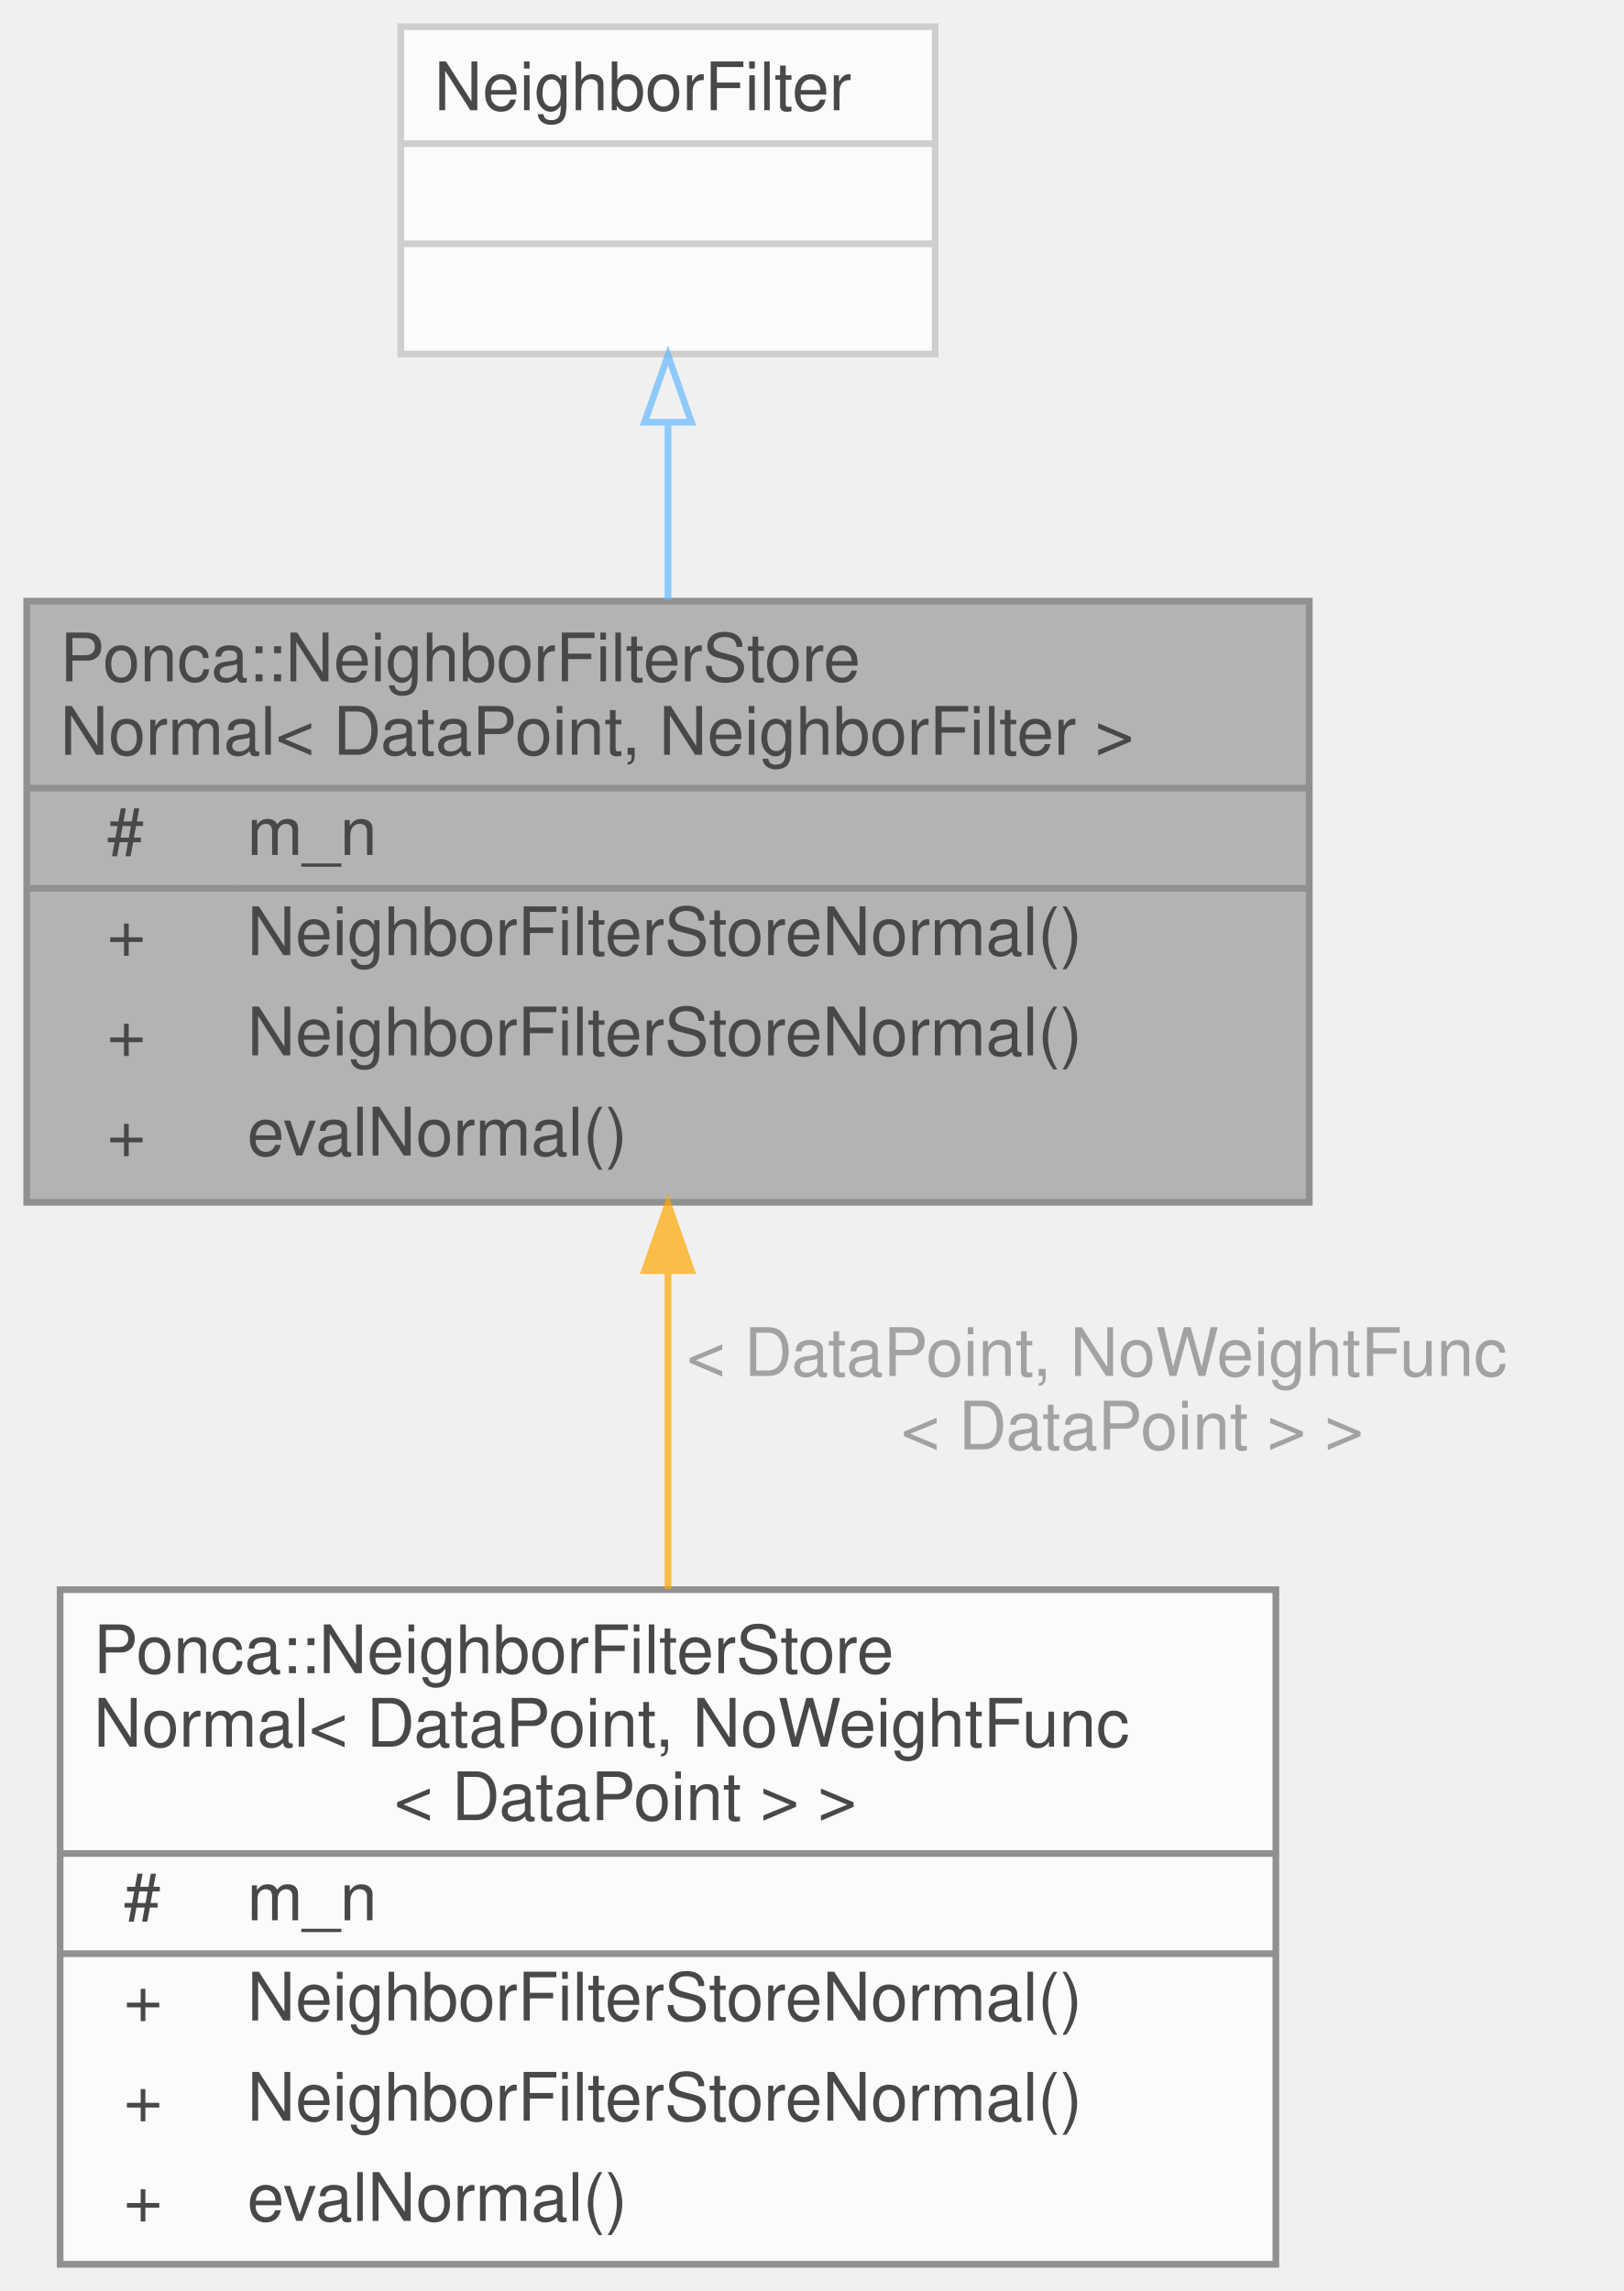
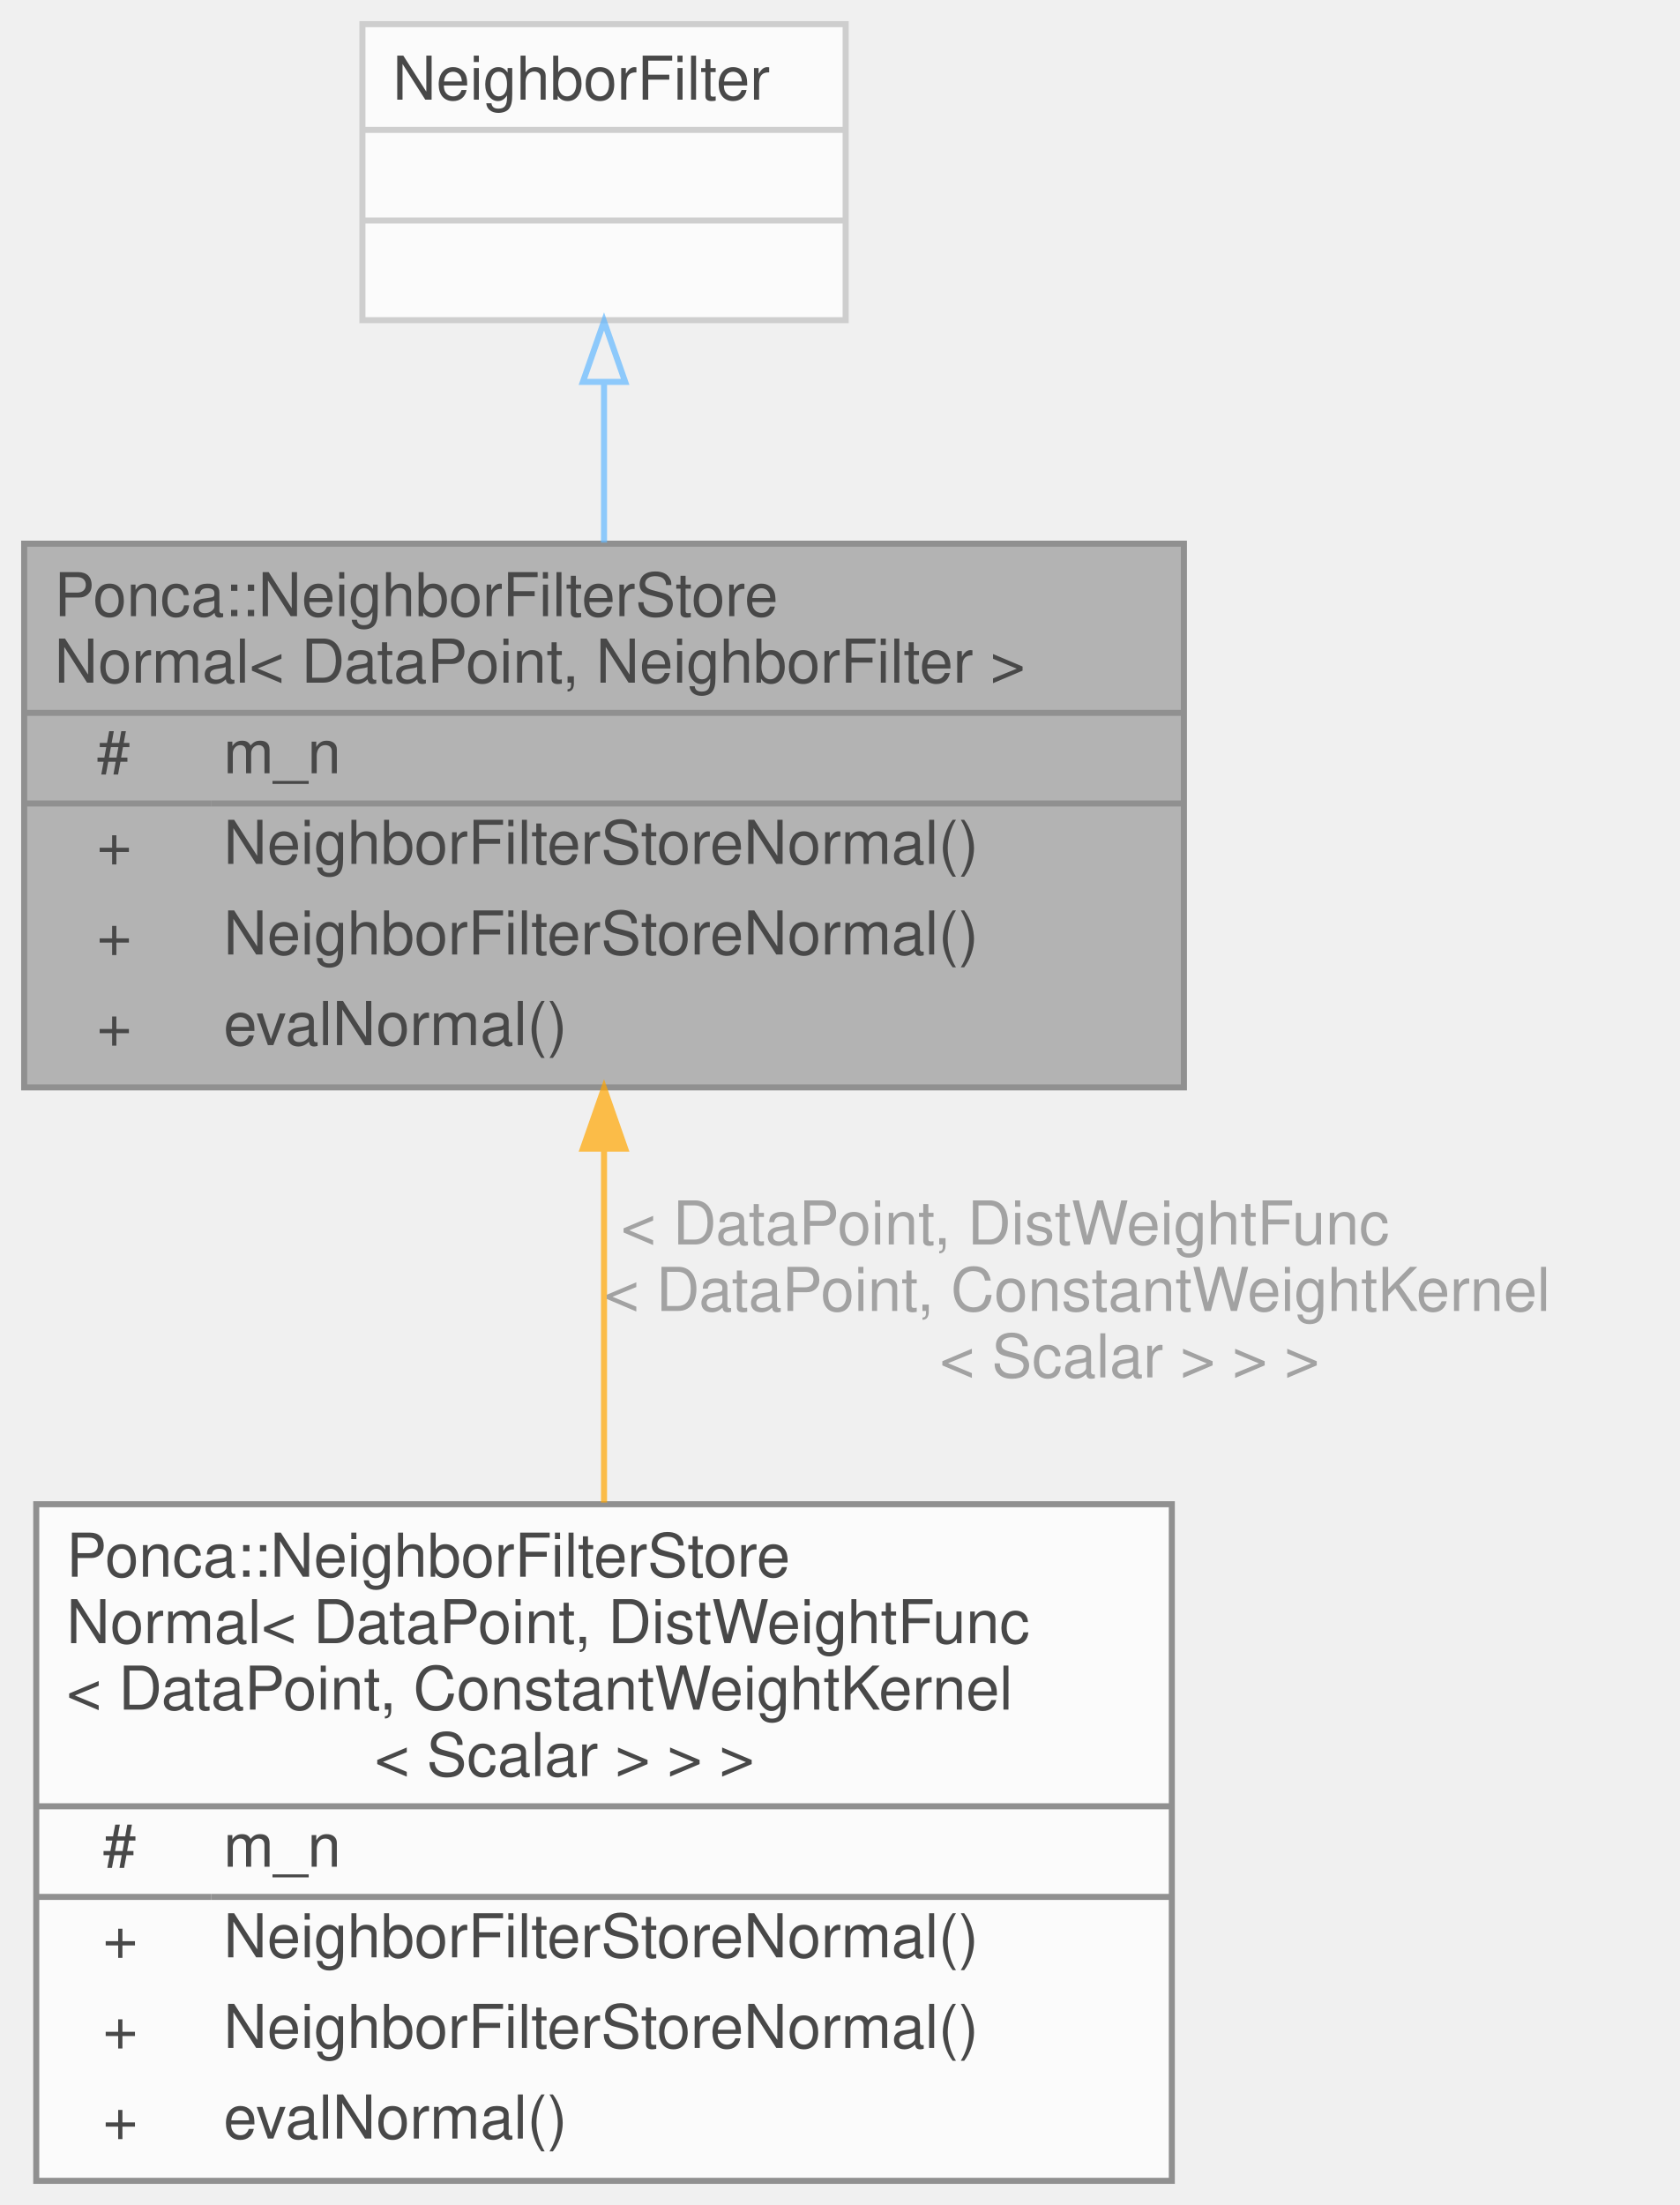
- <svg xmlns="http://www.w3.org/2000/svg" xmlns:xlink="http://www.w3.org/1999/xlink" width="243pt" height="343pt" viewBox="0.00 0.00 243.00 343.00">
+ <svg xmlns="http://www.w3.org/2000/svg" xmlns:xlink="http://www.w3.org/1999/xlink" width="278pt" height="365pt" viewBox="0.00 0.00 278.00 365.00">
  <svg id="main" version="1.1" xml:space="preserve">
    <style type="text/css">
.node, .edge {opacity: 0.7;}
.node.selected, .edge.selected {opacity: 1;}
.edge:hover path { stroke: red; }
.edge:hover polygon { stroke: red; fill: red; }
</style>
    <svg id="graph" class="graph">
-       <g id="graph0" class="graph" transform="scale(1 1) rotate(0) translate(4 339)">
+       <g id="graph0" class="graph" transform="scale(1 1) rotate(0) translate(4 361)">
        <g id="Node000001" class="node">
          <g id="a_Node000001">
            <a xlink:title="This class extends a NeighborFilter class to also store the normal of the evaluation point,...">
-               <polygon fill="#999999" stroke="transparent" points="192,-249 0,-249 0,-159 192,-159 192,-249" />
-               <text text-anchor="start" x="5" y="-237" font-family="Helvetica,sans-Serif" font-size="10.00">Ponca::NeighborFilterStore</text>
-               <text text-anchor="start" x="5" y="-226" font-family="Helvetica,sans-Serif" font-size="10.00">Normal&lt; DataPoint, NeighborFilter &gt;</text>
-               <text text-anchor="start" x="12" y="-211" font-family="Helvetica,sans-Serif" font-size="10.00">#</text>
-               <text text-anchor="start" x="33" y="-211" font-family="Helvetica,sans-Serif" font-size="10.00">m_n</text>
-               <text text-anchor="start" x="12" y="-196" font-family="Helvetica,sans-Serif" font-size="10.00">+</text>
-               <text text-anchor="start" x="33" y="-196" font-family="Helvetica,sans-Serif" font-size="10.00">NeighborFilterStoreNormal()</text>
-               <text text-anchor="start" x="12" y="-181" font-family="Helvetica,sans-Serif" font-size="10.00">+</text>
-               <text text-anchor="start" x="33" y="-181" font-family="Helvetica,sans-Serif" font-size="10.00">NeighborFilterStoreNormal()</text>
-               <text text-anchor="start" x="12" y="-166" font-family="Helvetica,sans-Serif" font-size="10.00">+</text>
-               <text text-anchor="start" x="33" y="-166" font-family="Helvetica,sans-Serif" font-size="10.00">evalNormal()</text>
-               <polygon fill="#666666" stroke="#666666" points="0,-221 0,-221 192,-221 192,-221 0,-221" />
-               <polygon fill="#666666" stroke="#666666" points="0,-206 0,-206 31,-206 31,-206 0,-206" />
-               <polygon fill="#666666" stroke="#666666" points="31,-206 31,-206 192,-206 192,-206 31,-206" />
-               <polygon fill="none" stroke="#666666" points="0,-159 0,-249 192,-249 192,-159 0,-159" />
+               <polygon fill="#999999" stroke="transparent" points="192,-271 0,-271 0,-181 192,-181 192,-271" />
+               <text text-anchor="start" x="5" y="-259" font-family="Helvetica,sans-Serif" font-size="10.00">Ponca::NeighborFilterStore</text>
+               <text text-anchor="start" x="5" y="-248" font-family="Helvetica,sans-Serif" font-size="10.00">Normal&lt; DataPoint, NeighborFilter &gt;</text>
+               <text text-anchor="start" x="12" y="-233" font-family="Helvetica,sans-Serif" font-size="10.00">#</text>
+               <text text-anchor="start" x="33" y="-233" font-family="Helvetica,sans-Serif" font-size="10.00">m_n</text>
+               <text text-anchor="start" x="12" y="-218" font-family="Helvetica,sans-Serif" font-size="10.00">+</text>
+               <text text-anchor="start" x="33" y="-218" font-family="Helvetica,sans-Serif" font-size="10.00">NeighborFilterStoreNormal()</text>
+               <text text-anchor="start" x="12" y="-203" font-family="Helvetica,sans-Serif" font-size="10.00">+</text>
+               <text text-anchor="start" x="33" y="-203" font-family="Helvetica,sans-Serif" font-size="10.00">NeighborFilterStoreNormal()</text>
+               <text text-anchor="start" x="12" y="-188" font-family="Helvetica,sans-Serif" font-size="10.00">+</text>
+               <text text-anchor="start" x="33" y="-188" font-family="Helvetica,sans-Serif" font-size="10.00">evalNormal()</text>
+               <polygon fill="#666666" stroke="#666666" points="0,-243 0,-243 192,-243 192,-243 0,-243" />
+               <polygon fill="#666666" stroke="#666666" points="0,-228 0,-228 31,-228 31,-228 0,-228" />
+               <polygon fill="#666666" stroke="#666666" points="31,-228 31,-228 192,-228 192,-228 31,-228" />
+               <polygon fill="none" stroke="#666666" points="0,-181 0,-271 192,-271 192,-181 0,-181" />
            </a>
          </g>
        </g>
        <g id="Node000003" class="node">
          <g id="a_Node000003">
            <a xlink:href="classPonca_1_1NeighborFilterStoreNormal.html" target="_top" xlink:title=" ">
-               <polygon fill="white" stroke="transparent" points="187,-101 5,-101 5,0 187,0 187,-101" />
-               <text text-anchor="start" x="10" y="-88.5" font-family="Helvetica,sans-Serif" font-size="10.00">Ponca::NeighborFilterStore</text>
-               <text text-anchor="start" x="10" y="-77.5" font-family="Helvetica,sans-Serif" font-size="10.00">Normal&lt; DataPoint, NoWeightFunc</text>
-               <text text-anchor="start" x="55" y="-66.5" font-family="Helvetica,sans-Serif" font-size="10.00">&lt; DataPoint &gt; &gt;</text>
-               <text text-anchor="start" x="14.5" y="-51.5" font-family="Helvetica,sans-Serif" font-size="10.00">#</text>
-               <text text-anchor="start" x="33" y="-51.5" font-family="Helvetica,sans-Serif" font-size="10.00">m_n</text>
-               <text text-anchor="start" x="14.5" y="-36.5" font-family="Helvetica,sans-Serif" font-size="10.00">+</text>
-               <text text-anchor="start" x="33" y="-36.5" font-family="Helvetica,sans-Serif" font-size="10.00">NeighborFilterStoreNormal()</text>
-               <text text-anchor="start" x="14.5" y="-21.5" font-family="Helvetica,sans-Serif" font-size="10.00">+</text>
-               <text text-anchor="start" x="33" y="-21.5" font-family="Helvetica,sans-Serif" font-size="10.00">NeighborFilterStoreNormal()</text>
-               <text text-anchor="start" x="14.5" y="-6.5" font-family="Helvetica,sans-Serif" font-size="10.00">+</text>
-               <text text-anchor="start" x="33" y="-6.5" font-family="Helvetica,sans-Serif" font-size="10.00">evalNormal()</text>
-               <polygon fill="#666666" stroke="#666666" points="5,-61.5 5,-61.5 187,-61.5 187,-61.5 5,-61.5" />
-               <polygon fill="#666666" stroke="#666666" points="5,-46.5 5,-46.5 31,-46.5 31,-46.5 5,-46.5" />
-               <polygon fill="#666666" stroke="#666666" points="31,-46.5 31,-46.5 187,-46.5 187,-46.5 31,-46.5" />
-               <polygon fill="none" stroke="#666666" points="5,0 5,-101 187,-101 187,0 5,0" />
+               <polygon fill="white" stroke="transparent" points="190,-112 2,-112 2,0 190,0 190,-112" />
+               <text text-anchor="start" x="7" y="-100" font-family="Helvetica,sans-Serif" font-size="10.00">Ponca::NeighborFilterStore</text>
+               <text text-anchor="start" x="7" y="-89" font-family="Helvetica,sans-Serif" font-size="10.00">Normal&lt; DataPoint, DistWeightFunc</text>
+               <text text-anchor="start" x="7" y="-78" font-family="Helvetica,sans-Serif" font-size="10.00">&lt; DataPoint, ConstantWeightKernel</text>
+               <text text-anchor="start" x="58" y="-67" font-family="Helvetica,sans-Serif" font-size="10.00">&lt; Scalar &gt; &gt; &gt;</text>
+               <text text-anchor="start" x="13" y="-52" font-family="Helvetica,sans-Serif" font-size="10.00">#</text>
+               <text text-anchor="start" x="33" y="-52" font-family="Helvetica,sans-Serif" font-size="10.00">m_n</text>
+               <text text-anchor="start" x="13" y="-37" font-family="Helvetica,sans-Serif" font-size="10.00">+</text>
+               <text text-anchor="start" x="33" y="-37" font-family="Helvetica,sans-Serif" font-size="10.00">NeighborFilterStoreNormal()</text>
+               <text text-anchor="start" x="13" y="-22" font-family="Helvetica,sans-Serif" font-size="10.00">+</text>
+               <text text-anchor="start" x="33" y="-22" font-family="Helvetica,sans-Serif" font-size="10.00">NeighborFilterStoreNormal()</text>
+               <text text-anchor="start" x="13" y="-7" font-family="Helvetica,sans-Serif" font-size="10.00">+</text>
+               <text text-anchor="start" x="33" y="-7" font-family="Helvetica,sans-Serif" font-size="10.00">evalNormal()</text>
+               <polygon fill="#666666" stroke="#666666" points="2,-62 2,-62 190,-62 190,-62 2,-62" />
+               <polygon fill="#666666" stroke="#666666" points="2,-47 2,-47 31,-47 31,-47 2,-47" />
+               <polygon fill="#666666" stroke="#666666" points="31,-47 31,-47 190,-47 190,-47 31,-47" />
+               <polygon fill="none" stroke="#666666" points="2,0 2,-112 190,-112 190,0 2,0" />
            </a>
          </g>
        </g>
        <g id="edge2_Node000001_Node000003" class="edge">
          <g id="a_edge2_Node000001_Node000003">
            <a xlink:title=" ">
-               <path fill="none" stroke="orange" d="M96,-148.33C96,-132.9 96,-116.21 96,-101.1" />
-               <polygon fill="orange" stroke="orange" points="92.5,-148.77 96,-158.77 99.5,-148.77 92.5,-148.77" />
+               <path fill="none" stroke="orange" d="M96,-170.73C96,-152.02 96,-131.06 96,-112.27" />
+               <polygon fill="orange" stroke="orange" points="92.5,-170.86 96,-180.86 99.5,-170.86 92.5,-170.86" />
            </a>
          </g>
-           <text text-anchor="start" x="96" y="-133" font-family="Helvetica,sans-Serif" font-size="10.00" fill="grey"> &lt; DataPoint, NoWeightFunc</text>
-           <text text-anchor="middle" x="165.5" y="-122" font-family="Helvetica,sans-Serif" font-size="10.00" fill="grey">&lt; DataPoint &gt; &gt;</text>
+           <text text-anchor="start" x="96" y="-155" font-family="Helvetica,sans-Serif" font-size="10.00" fill="grey"> &lt; DataPoint, DistWeightFunc</text>
+           <text text-anchor="start" x="96" y="-144" font-family="Helvetica,sans-Serif" font-size="10.00" fill="grey">&lt; DataPoint, ConstantWeightKernel</text>
+           <text text-anchor="middle" x="183" y="-133" font-family="Helvetica,sans-Serif" font-size="10.00" fill="grey">&lt; Scalar &gt; &gt; &gt;</text>
        </g>
        <g id="Node000002" class="node">
          <g id="a_Node000002">
            <a xlink:title=" ">
-               <polygon fill="white" stroke="transparent" points="136,-335 56,-335 56,-286 136,-286 136,-335" />
-               <text text-anchor="start" x="61" y="-322.5" font-family="Helvetica,sans-Serif" font-size="10.00">NeighborFilter</text>
-               <text text-anchor="start" x="94" y="-307.5" font-family="Helvetica,sans-Serif" font-size="10.00"> </text>
-               <text text-anchor="start" x="94" y="-292.5" font-family="Helvetica,sans-Serif" font-size="10.00"> </text>
-               <polygon fill="#bfbfbf" stroke="#bfbfbf" points="56,-317.5 56,-317.5 136,-317.5 136,-317.5 56,-317.5" />
-               <polygon fill="#bfbfbf" stroke="#bfbfbf" points="56,-302.5 56,-302.5 136,-302.5 136,-302.5 56,-302.5" />
-               <polygon fill="none" stroke="#bfbfbf" points="56,-286 56,-335 136,-335 136,-286 56,-286" />
+               <polygon fill="white" stroke="transparent" points="136,-357 56,-357 56,-308 136,-308 136,-357" />
+               <text text-anchor="start" x="61" y="-344.5" font-family="Helvetica,sans-Serif" font-size="10.00">NeighborFilter</text>
+               <text text-anchor="start" x="94" y="-329.5" font-family="Helvetica,sans-Serif" font-size="10.00"> </text>
+               <text text-anchor="start" x="94" y="-314.5" font-family="Helvetica,sans-Serif" font-size="10.00"> </text>
+               <polygon fill="#bfbfbf" stroke="#bfbfbf" points="56,-339.5 56,-339.5 136,-339.5 136,-339.5 56,-339.5" />
+               <polygon fill="#bfbfbf" stroke="#bfbfbf" points="56,-324.5 56,-324.5 136,-324.5 136,-324.5 56,-324.5" />
+               <polygon fill="none" stroke="#bfbfbf" points="56,-308 56,-357 136,-357 136,-308 56,-308" />
            </a>
          </g>
        </g>
        <g id="edge1_Node000001_Node000002" class="edge">
          <g id="a_edge1_Node000001_Node000002">
            <a xlink:title=" ">
-               <path fill="none" stroke="#63b8ff" d="M96,-275.59C96,-267.16 96,-258.01 96,-249.18" />
-               <polygon fill="none" stroke="#63b8ff" points="92.5,-275.79 96,-285.79 99.5,-275.79 92.5,-275.79" />
+               <path fill="none" stroke="#63b8ff" d="M96,-297.59C96,-289.16 96,-280.01 96,-271.18" />
+               <polygon fill="none" stroke="#63b8ff" points="92.5,-297.79 96,-307.79 99.5,-297.79 92.5,-297.79" />
            </a>
          </g>
        </g>
      </g>
    </svg>
  </svg>
  <style type="text/css">

[data-mouse-over-selected='false'] { opacity: 0.7; }
[data-mouse-over-selected='true']  { opacity: 1.0; }

</style>
</svg>
